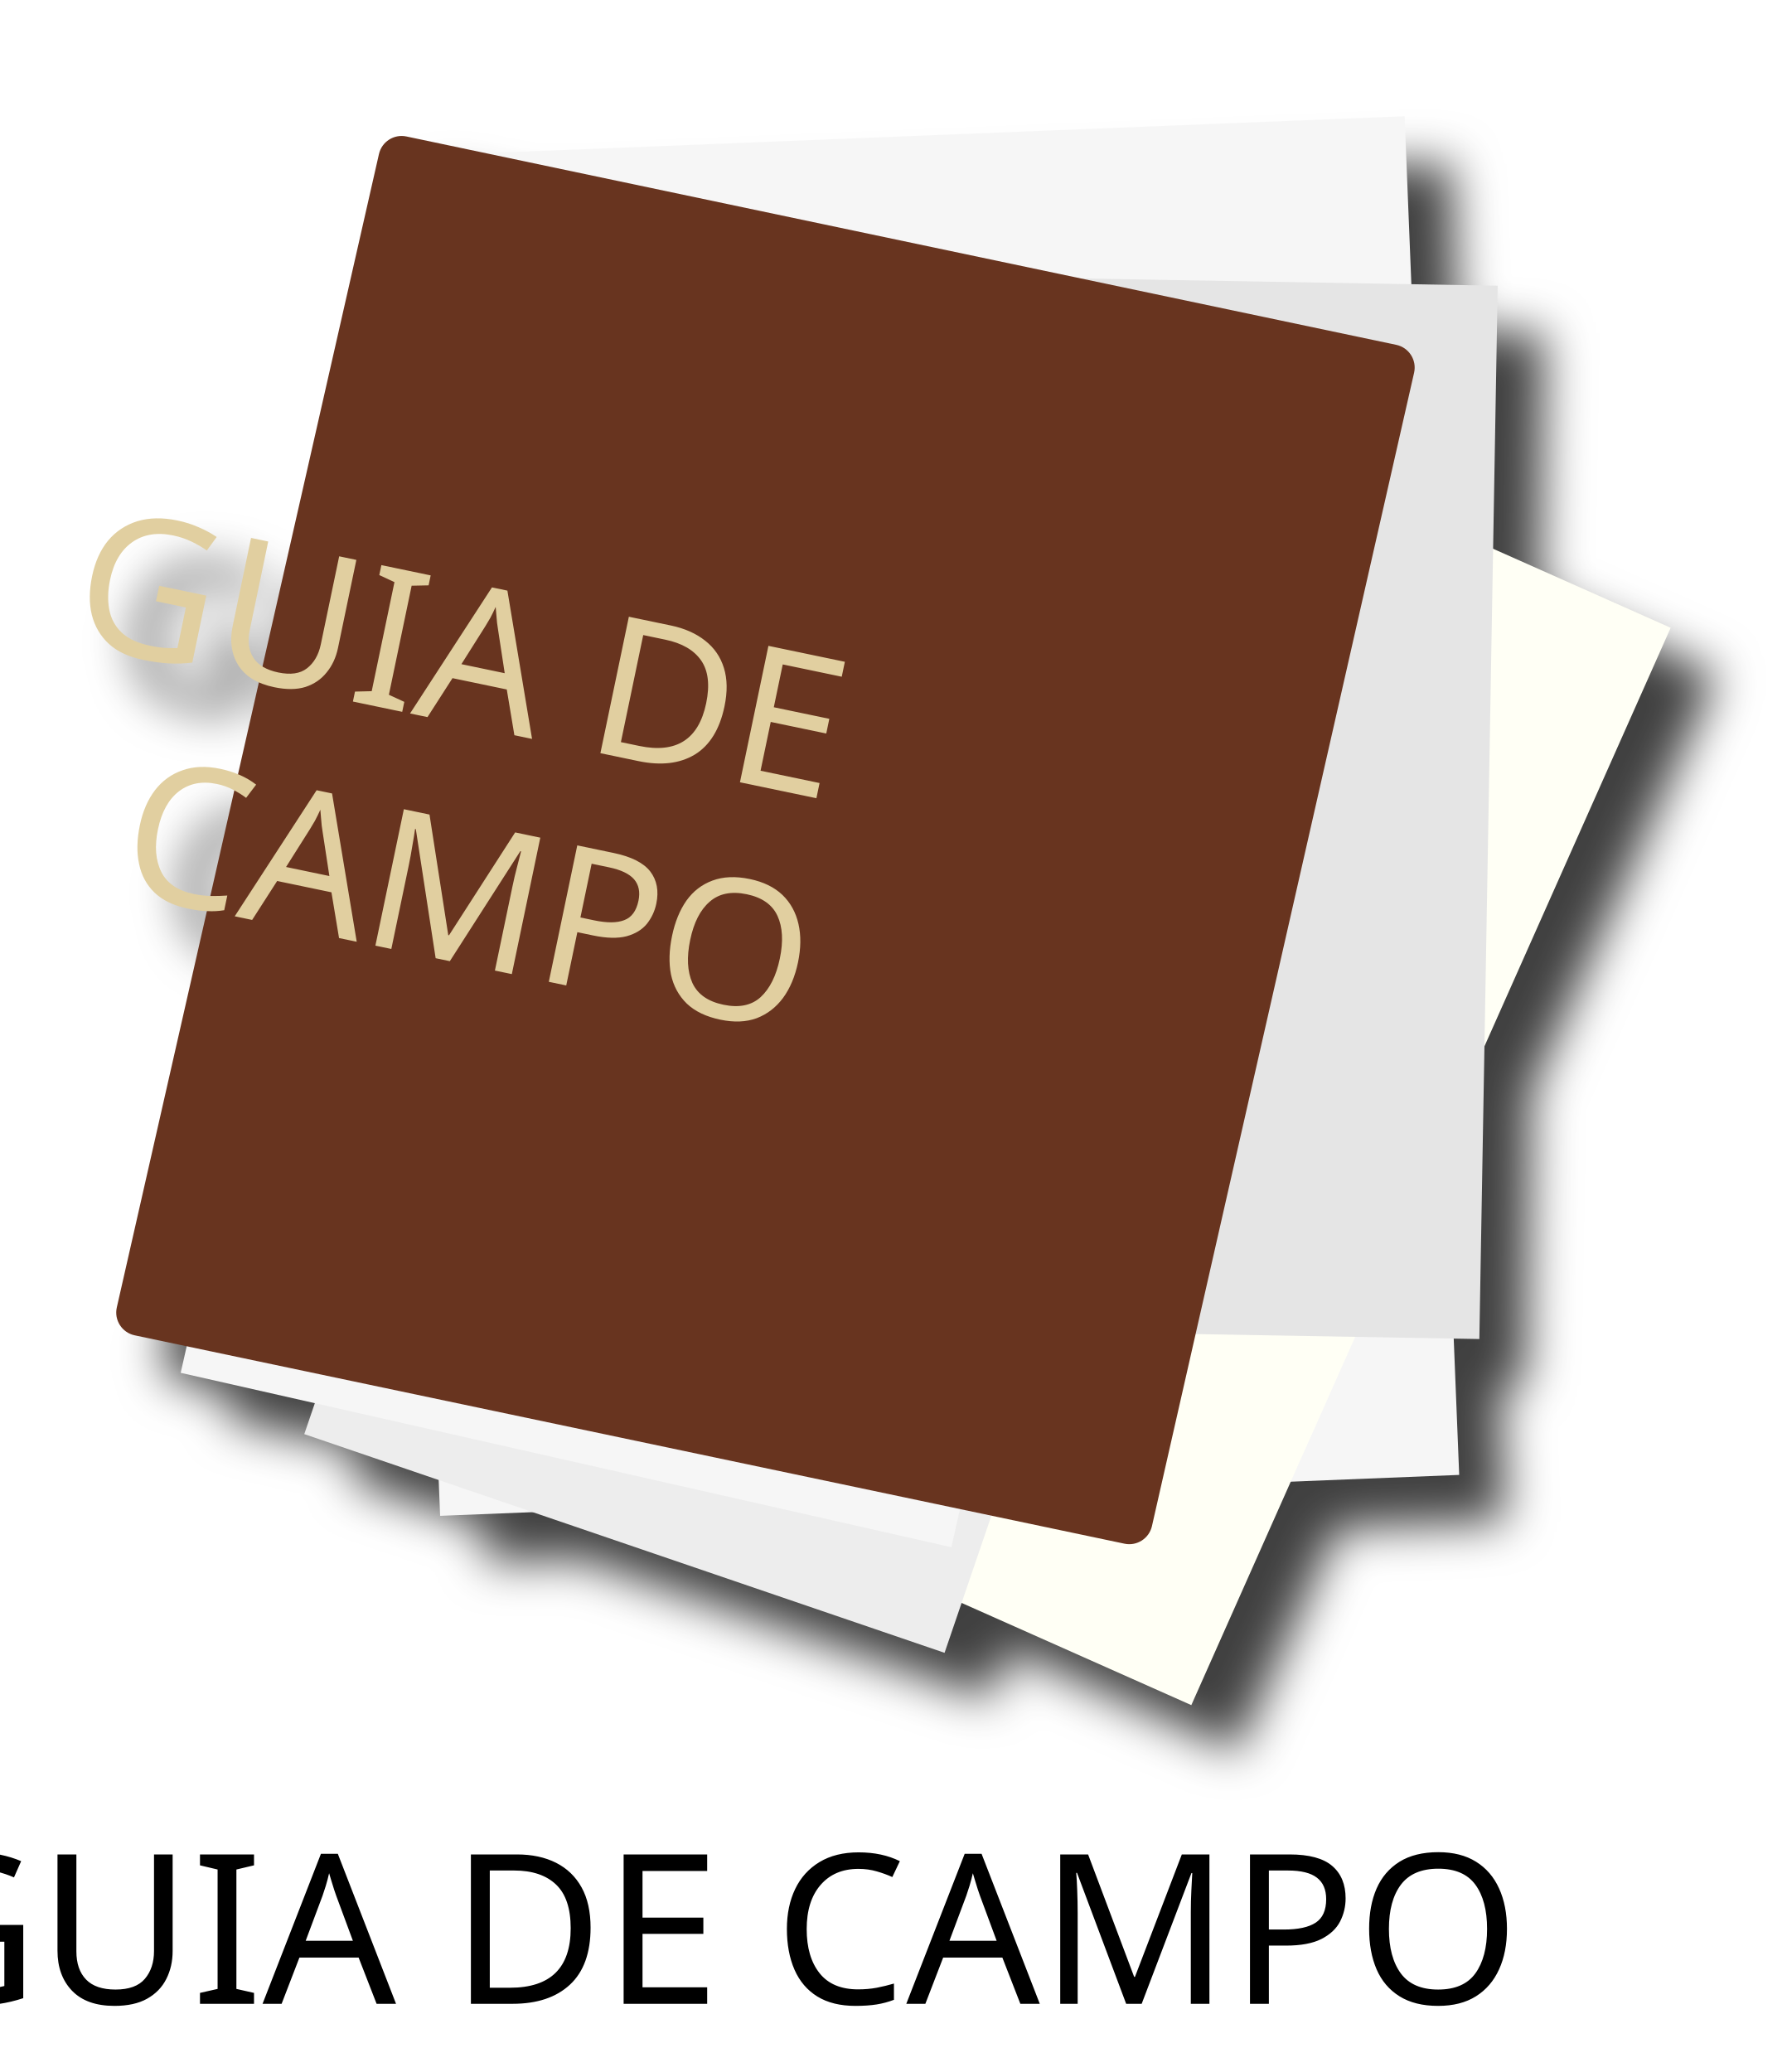
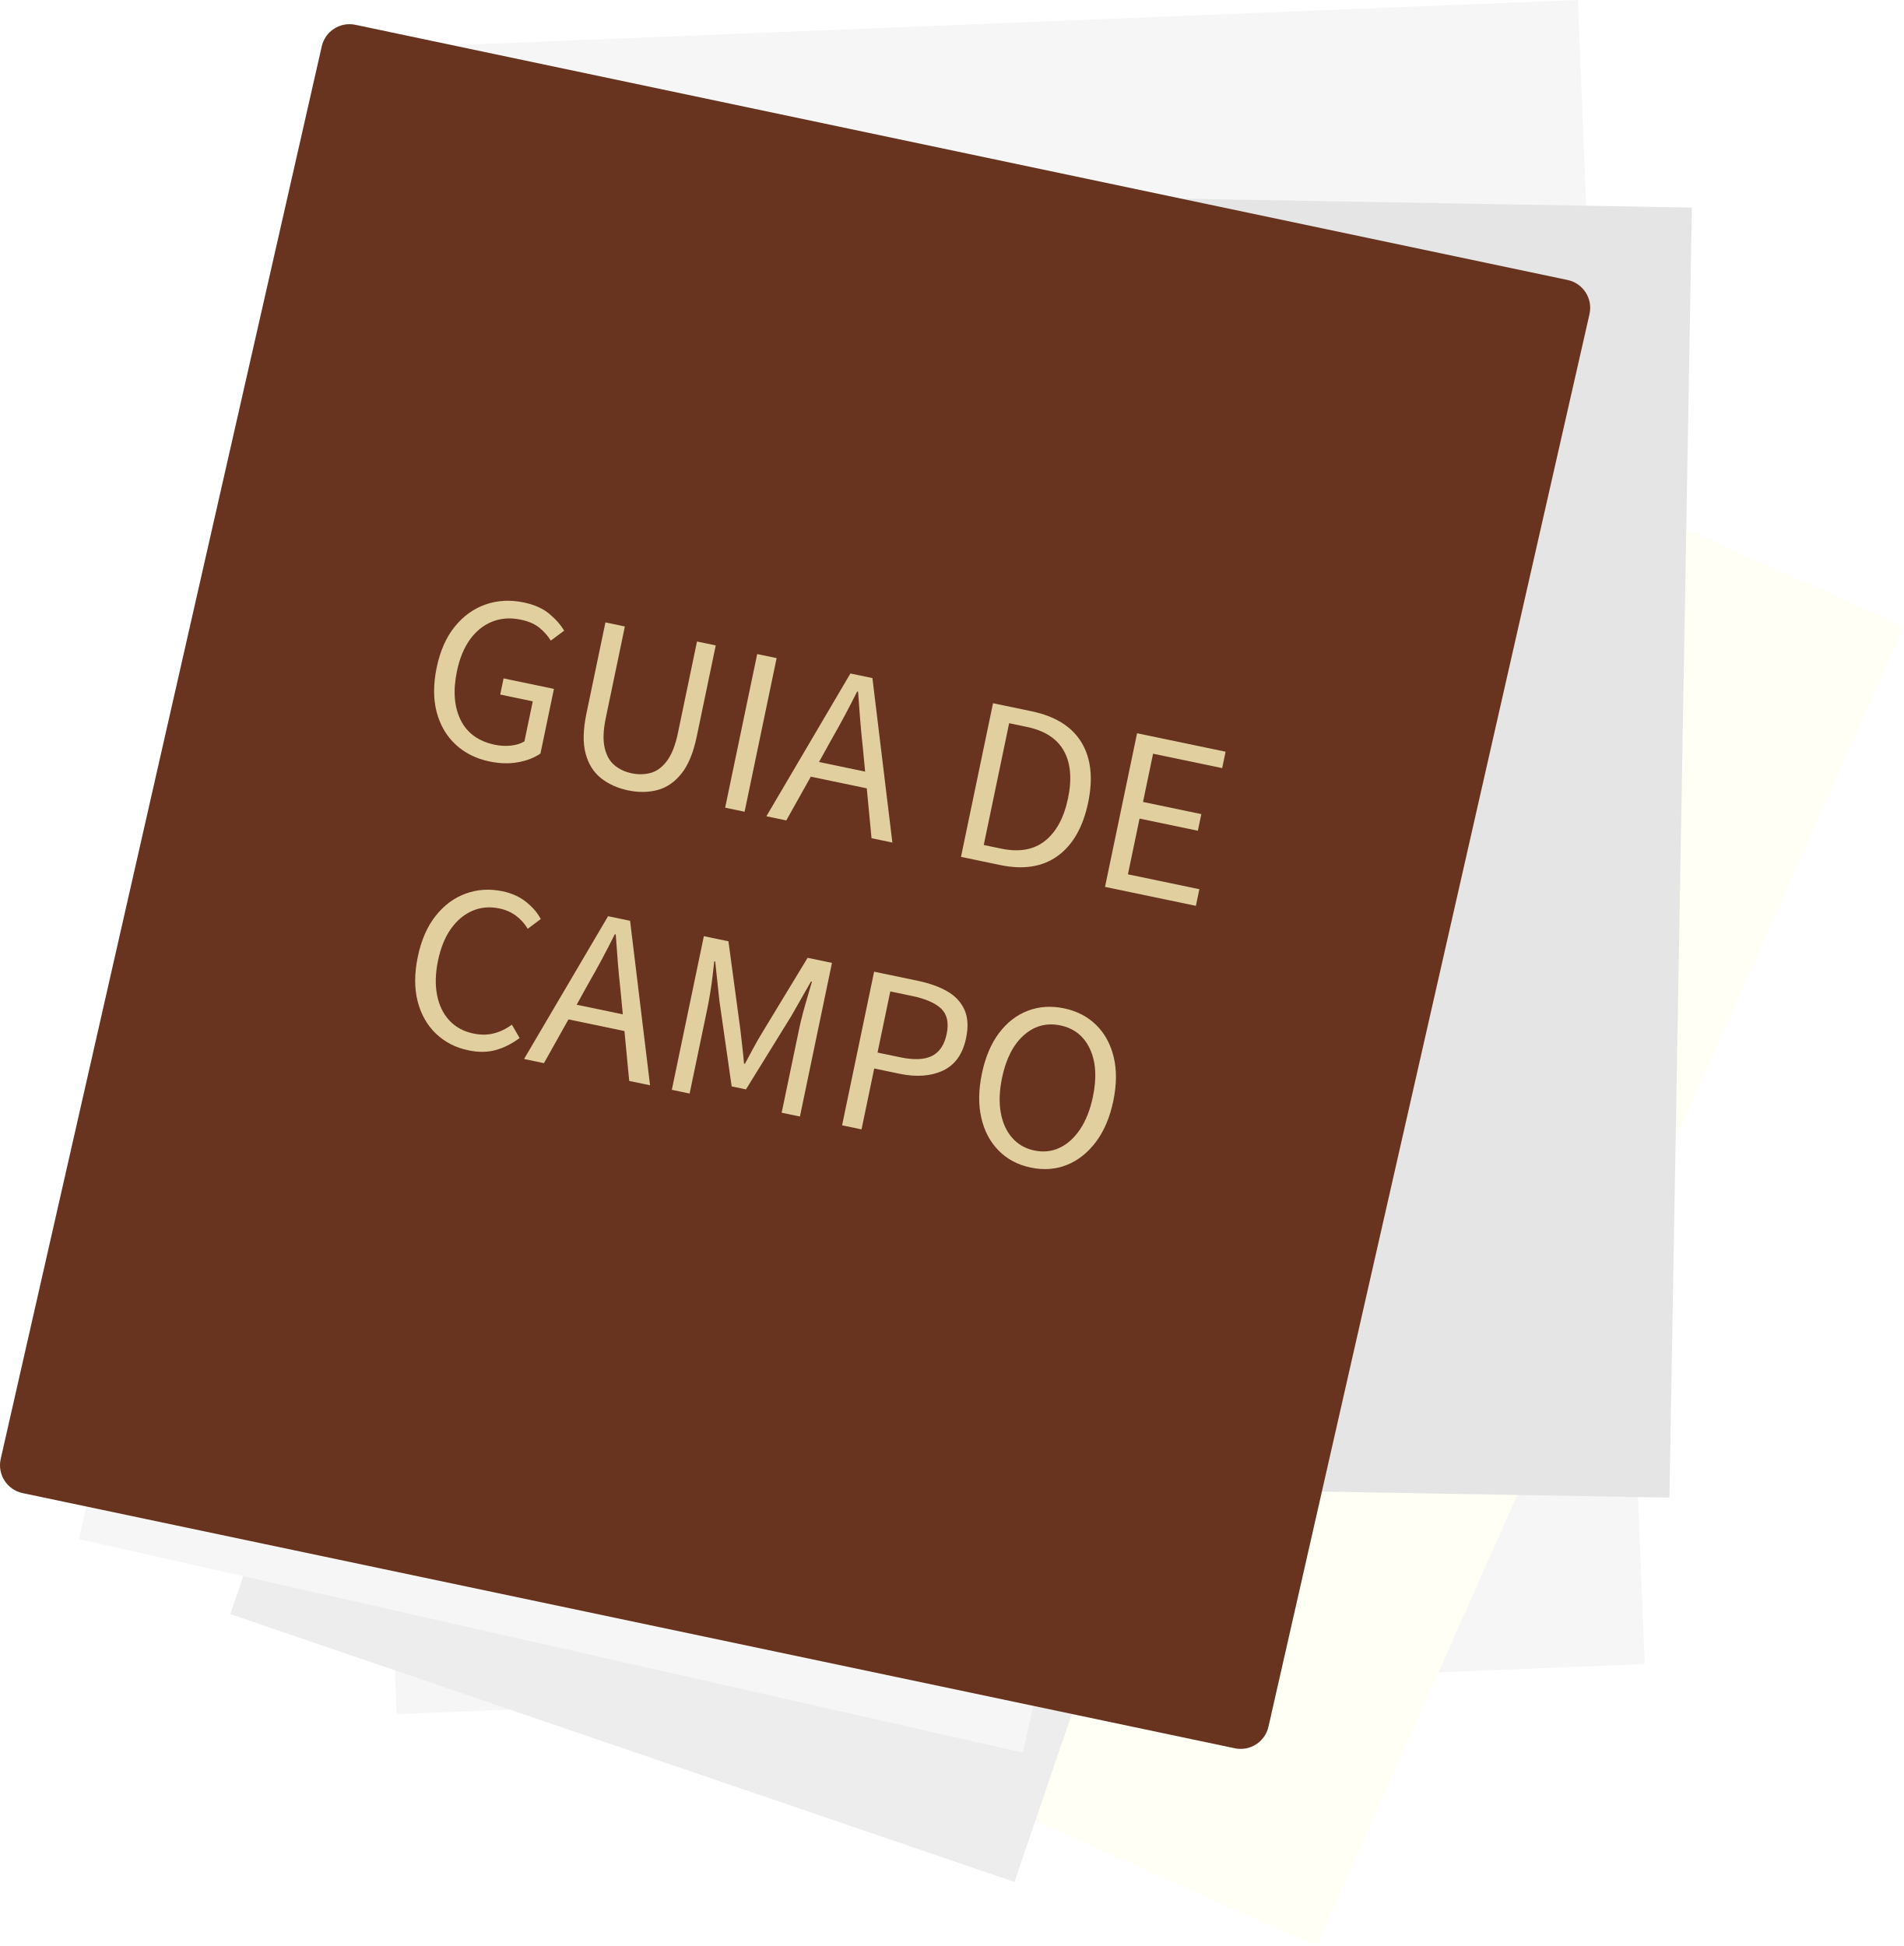
- <svg xmlns="http://www.w3.org/2000/svg" viewBox="0 0 307.483 356.562">
+ <svg xmlns="http://www.w3.org/2000/svg" viewBox="0 0 267.483 273.428">
  <defs>
    <style>
      .cls-1{fill:#f6f6f6}
      .cls-2{fill:#fffff5}
      .cls-3{fill:#e5e5e5}
      .cls-4{fill:#ededed}
      .cls-5{fill:#68341f}
-       .cls-6{font-family:'Source Sans 3';font-size:12;fill:#e1cfa0;text-anchor:middle}
-       .cls-7{font-family:'Source Sans 3';font-size:36;fill:#000000;text-anchor:middle}
+       .cls-6{fill:#e1cfa0}
    </style>
-     <filter id="filter-1" filterUnits="userSpaceOnUse" x="-2" y="-2" width="311.483" height="317.428" data-vc-blend="multiply" color-interpolation-filters="sRGB">
-       <feGaussianBlur in="SourceAlpha" stdDeviation="4" />
-       <feOffset dx="8" dy="8" result="shadow" />
-       <feFlood flood-color="#000000" flood-opacity="0.75" />
-       <feComposite in2="shadow" operator="in" result="paint" />
-       <feMerge>
-         <feMergeNode in="paint" />
-         <feMergeNode in="SourceGraphic" />
-       </feMerge>
-     </filter>
  </defs>
-   <g id="Asset_15" data-name="Asset 15">
+   <g id="Asset_7" data-name="Asset 7">
    <g>
-       <g filter="url(#filter-1)">
-         <g>
-           <path d="M66.34 27.044 L241.699 20 L251.091 253.811 L75.733 260.856 Z" class="cls-1" />
-           <path d="M148.435 46.166 L287.483 108.03 L204.997 293.428 L65.949 231.563 Z" class="cls-2" />
-           <path d="M121.77 46.8 L257.716 49.167 L254.56 230.428 L118.614 228.061 Z" class="cls-3" />
-           <path d="M102.539 99.89 L212.716 137.525 L162.535 284.428 L52.358 246.792 Z" class="cls-4" />
-           <path d="M71.103 59.428 L203.716 89.437 L163.704 266.254 L31.091 236.245 Z" class="cls-1" />
-           <path d="M65.209 26.512 L20.1 224.989 C19.605 227.168 20.991 229.33 23.177 229.79 L193.498 265.647 C195.635 266.097 197.739 264.749 198.223 262.619 L243.331 64.142 C243.826 61.963 242.441 59.801 240.255 59.341 L69.933 23.484 C67.796 23.034 65.693 24.382 65.209 26.512 Z" class="cls-5" />
-           <text transform="matrix(2.742 0.572 -0.572 2.742 133.52 135.911)" x="1.2" y="0" xml:space="preserve" class="cls-6">
-             <tspan x="1.2" y="0">GUIA DE </tspan>
-             <tspan x="0" y="14.4">CAMPO</tspan>
-           </text>
-         </g>
+       <path d="M46.34 7.044 L221.699 0 L231.091 233.811 L55.733 240.856 Z" class="cls-1" />
+       <path d="M128.435 26.166 L267.483 88.03 L184.997 273.428 L45.949 211.563 Z" class="cls-2" />
+       <path d="M101.77 26.8 L237.716 29.167 L234.56 210.428 L98.614 208.061 Z" class="cls-3" />
+       <path d="M82.539 79.89 L192.716 117.525 L142.535 264.428 L32.358 226.792 Z" class="cls-4" />
+       <path d="M51.103 39.428 L183.716 69.437 L143.704 246.254 L11.091 216.245 Z" class="cls-1" />
+       <path d="M45.209 6.512 L0.1 204.989 C-0.395 207.168 0.991 209.33 3.177 209.79 L173.498 245.647 C175.635 246.097 177.739 244.749 178.223 242.619 L223.331 44.142 C223.826 41.963 222.441 39.801 220.255 39.341 L49.933 3.484 C47.796 3.034 45.693 4.382 45.209 6.512 Z" class="cls-5" />
+       <g>
+         <path d="M68.768 106.992 C66.882 106.598 65.296 105.804 64.012 104.609 C62.727 103.414 61.842 101.896 61.356 100.055 C60.87 98.214 60.872 96.12 61.361 93.773 C61.846 91.448 62.69 89.54 63.893 88.052 C65.096 86.563 66.538 85.524 68.217 84.936 C69.896 84.347 71.69 84.252 73.599 84.65 C75.09 84.961 76.289 85.497 77.195 86.258 C78.1 87.02 78.79 87.804 79.262 88.612 L77.392 90.008 C76.962 89.323 76.424 88.719 75.778 88.195 C75.132 87.671 74.26 87.295 73.163 87.066 C71.716 86.764 70.38 86.858 69.156 87.346 C67.933 87.835 66.895 88.666 66.044 89.839 C65.193 91.012 64.58 92.498 64.205 94.297 C63.637 97.017 63.808 99.302 64.716 101.151 C65.623 103 67.229 104.164 69.532 104.645 C70.3 104.805 71.059 104.843 71.809 104.759 C72.559 104.675 73.184 104.479 73.683 104.171 L74.856 98.544 L70.282 97.59 L70.756 95.32 L77.83 96.795 L75.937 105.877 C75.106 106.459 74.065 106.866 72.815 107.097 C71.565 107.329 70.216 107.294 68.768 106.992 Z" class="cls-6" />
+         <path d="M88.249 111.054 C86.779 110.747 85.518 110.181 84.465 109.355 C83.413 108.529 82.686 107.376 82.285 105.896 C81.884 104.416 81.921 102.535 82.397 100.254 L85.066 87.453 L87.797 88.023 L85.115 100.889 C84.762 102.578 84.708 103.963 84.952 105.044 C85.196 106.125 85.654 106.947 86.326 107.511 C86.998 108.075 87.806 108.455 88.749 108.652 C89.715 108.853 90.623 108.831 91.476 108.585 C92.328 108.339 93.082 107.77 93.738 106.876 C94.393 105.983 94.897 104.692 95.25 103.002 L97.932 90.136 L100.565 90.685 L97.896 103.485 C97.42 105.767 96.703 107.506 95.744 108.702 C94.784 109.899 93.663 110.666 92.379 111.005 C91.095 111.344 89.718 111.36 88.249 111.054 Z" class="cls-6" />
+         <path d="M101.888 113.486 L106.389 91.9 L109.12 92.469 L104.619 114.055 Z" class="cls-6" />
+         <path d="M116.779 103.989 L115.073 107.067 L121.555 108.419 L121.221 104.916 C121.078 103.627 120.955 102.348 120.854 101.079 C120.752 99.81 120.656 98.514 120.566 97.19 L120.434 97.163 C119.844 98.345 119.249 99.497 118.649 100.619 C118.049 101.742 117.425 102.865 116.779 103.989 Z M107.68 114.693 L119.486 94.63 L122.579 95.275 L125.383 118.385 L122.454 117.774 L121.786 110.768 L113.922 109.128 L110.477 115.277 Z" class="cls-6" />
+         <path d="M135.024 120.395 L139.525 98.809 L144.922 99.934 C148.256 100.63 150.597 102.085 151.943 104.3 C153.29 106.515 153.606 109.333 152.893 112.756 C152.175 116.2 150.756 118.697 148.636 120.246 C146.515 121.796 143.821 122.23 140.552 121.548 Z M138.222 118.727 L140.69 119.242 C143.213 119.768 145.264 119.4 146.843 118.138 C148.422 116.877 149.496 114.886 150.063 112.166 C150.63 109.445 150.435 107.224 149.478 105.503 C148.521 103.781 146.781 102.657 144.258 102.131 L141.79 101.616 Z" class="cls-6" />
+         <path d="M155.261 124.615 L159.763 103.029 L172.201 105.622 L171.721 107.926 L162.013 105.902 L160.6 112.68 L168.794 114.389 L168.306 116.725 L160.113 115.017 L158.48 122.848 L168.516 124.941 L168.029 127.277 Z" class="cls-6" />
+         <path d="M65.816 147.58 C64.017 147.205 62.497 146.425 61.257 145.239 C60.016 144.053 59.158 142.541 58.683 140.702 C58.208 138.863 58.215 136.77 58.705 134.423 C59.19 132.098 60.023 130.188 61.204 128.695 C62.385 127.201 63.794 126.156 65.429 125.558 C67.064 124.961 68.793 124.852 70.613 125.232 C71.908 125.501 73.011 126.001 73.924 126.729 C74.836 127.457 75.522 128.258 75.981 129.132 L74.15 130.501 C73.708 129.768 73.154 129.155 72.491 128.662 C71.827 128.169 71.045 127.828 70.145 127.641 C68.807 127.362 67.554 127.472 66.385 127.972 C65.216 128.473 64.212 129.31 63.371 130.486 C62.531 131.661 61.924 133.148 61.548 134.947 C61.173 136.746 61.127 138.367 61.41 139.811 C61.692 141.255 62.268 142.445 63.138 143.382 C64.007 144.319 65.132 144.931 66.514 145.219 C67.523 145.43 68.468 145.426 69.349 145.209 C70.23 144.992 71.088 144.582 71.924 143.978 L73.009 145.852 C71.926 146.657 70.807 147.219 69.653 147.539 C68.499 147.859 67.22 147.873 65.816 147.58 Z" class="cls-6" />
+         <path d="M82.73 138.094 L81.024 141.171 L87.507 142.523 L87.173 139.02 C87.03 137.731 86.907 136.452 86.805 135.183 C86.704 133.915 86.608 132.618 86.517 131.295 L86.386 131.267 C85.796 132.449 85.201 133.601 84.601 134.724 C84 135.846 83.377 136.969 82.73 138.094 Z M73.631 148.798 L85.437 128.735 L88.531 129.38 L91.335 152.489 L88.406 151.878 L87.738 144.872 L79.874 143.232 L76.428 149.381 Z" class="cls-6" />
+         <path d="M94.395 153.127 L98.896 131.541 L102.351 132.261 L104.023 144.662 C104.109 145.458 104.198 146.238 104.291 147.001 C104.383 147.765 104.466 148.577 104.538 149.439 L104.669 149.467 C105.08 148.705 105.464 147.99 105.821 147.32 C106.178 146.651 106.566 145.971 106.984 145.28 L113.473 134.581 L116.895 135.294 L112.394 156.88 L109.828 156.345 L112.305 144.466 C112.437 143.83 112.608 143.122 112.816 142.341 C113.025 141.56 113.243 140.788 113.472 140.023 C113.7 139.258 113.902 138.561 114.079 137.934 L113.947 137.907 L111.185 142.756 L104.811 153.067 L102.804 152.649 L101.083 140.65 L100.489 135.101 L100.357 135.073 C100.29 135.723 100.208 136.444 100.112 137.237 C100.015 138.029 99.901 138.824 99.769 139.621 C99.637 140.417 99.505 141.134 99.373 141.77 L96.896 153.649 Z" class="cls-6" />
+         <path d="M118.317 158.115 L122.818 136.529 L128.972 137.812 C130.595 138.151 131.969 138.643 133.093 139.29 C134.217 139.936 135.022 140.796 135.508 141.871 C135.994 142.945 136.072 144.272 135.742 145.851 C135.271 148.111 134.186 149.636 132.488 150.426 C130.789 151.216 128.756 151.364 126.386 150.87 L122.833 150.129 L121.049 158.685 Z M123.299 147.892 L126.524 148.564 C128.41 148.958 129.883 148.893 130.942 148.37 C132.001 147.847 132.691 146.817 133.011 145.282 C133.336 143.724 133.084 142.544 132.256 141.742 C131.427 140.94 130.07 140.342 128.183 139.948 L125.09 139.303 Z" class="cls-6" />
+         <path d="M144.823 164.054 C143.024 163.679 141.524 162.886 140.323 161.674 C139.122 160.462 138.309 158.93 137.882 157.079 C137.456 155.227 137.482 153.15 137.963 150.846 C138.443 148.543 139.245 146.644 140.369 145.151 C141.494 143.657 142.845 142.611 144.423 142.013 C146.001 141.415 147.69 141.303 149.489 141.678 C151.31 142.058 152.818 142.836 154.015 144.013 C155.212 145.189 156.032 146.688 156.477 148.509 C156.921 150.33 156.903 152.392 156.423 154.696 C155.943 156.999 155.132 158.913 153.99 160.438 C152.848 161.962 151.49 163.041 149.915 163.674 C148.341 164.307 146.644 164.434 144.823 164.054 Z M145.324 161.652 C146.618 161.922 147.819 161.789 148.927 161.253 C150.034 160.717 150.989 159.841 151.793 158.623 C152.596 157.406 153.185 155.898 153.56 154.099 C154.118 151.422 153.978 149.184 153.14 147.384 C152.303 145.584 150.918 144.483 148.988 144.08 C147.057 143.678 145.348 144.134 143.861 145.449 C142.374 146.764 141.351 148.76 140.793 151.437 C140.418 153.235 140.355 154.853 140.605 156.29 C140.854 157.727 141.385 158.914 142.197 159.85 C143.009 160.786 144.052 161.387 145.324 161.652 Z" class="cls-6" />
      </g>
-       <text transform="matrix(1 0 0 1 153.741 344.826)" x="0" y="0" xml:space="preserve" class="cls-7">
-         <tspan x="0" y="0">GUIA DE CAMPO</tspan>
-       </text>
    </g>
  </g>
</svg>
